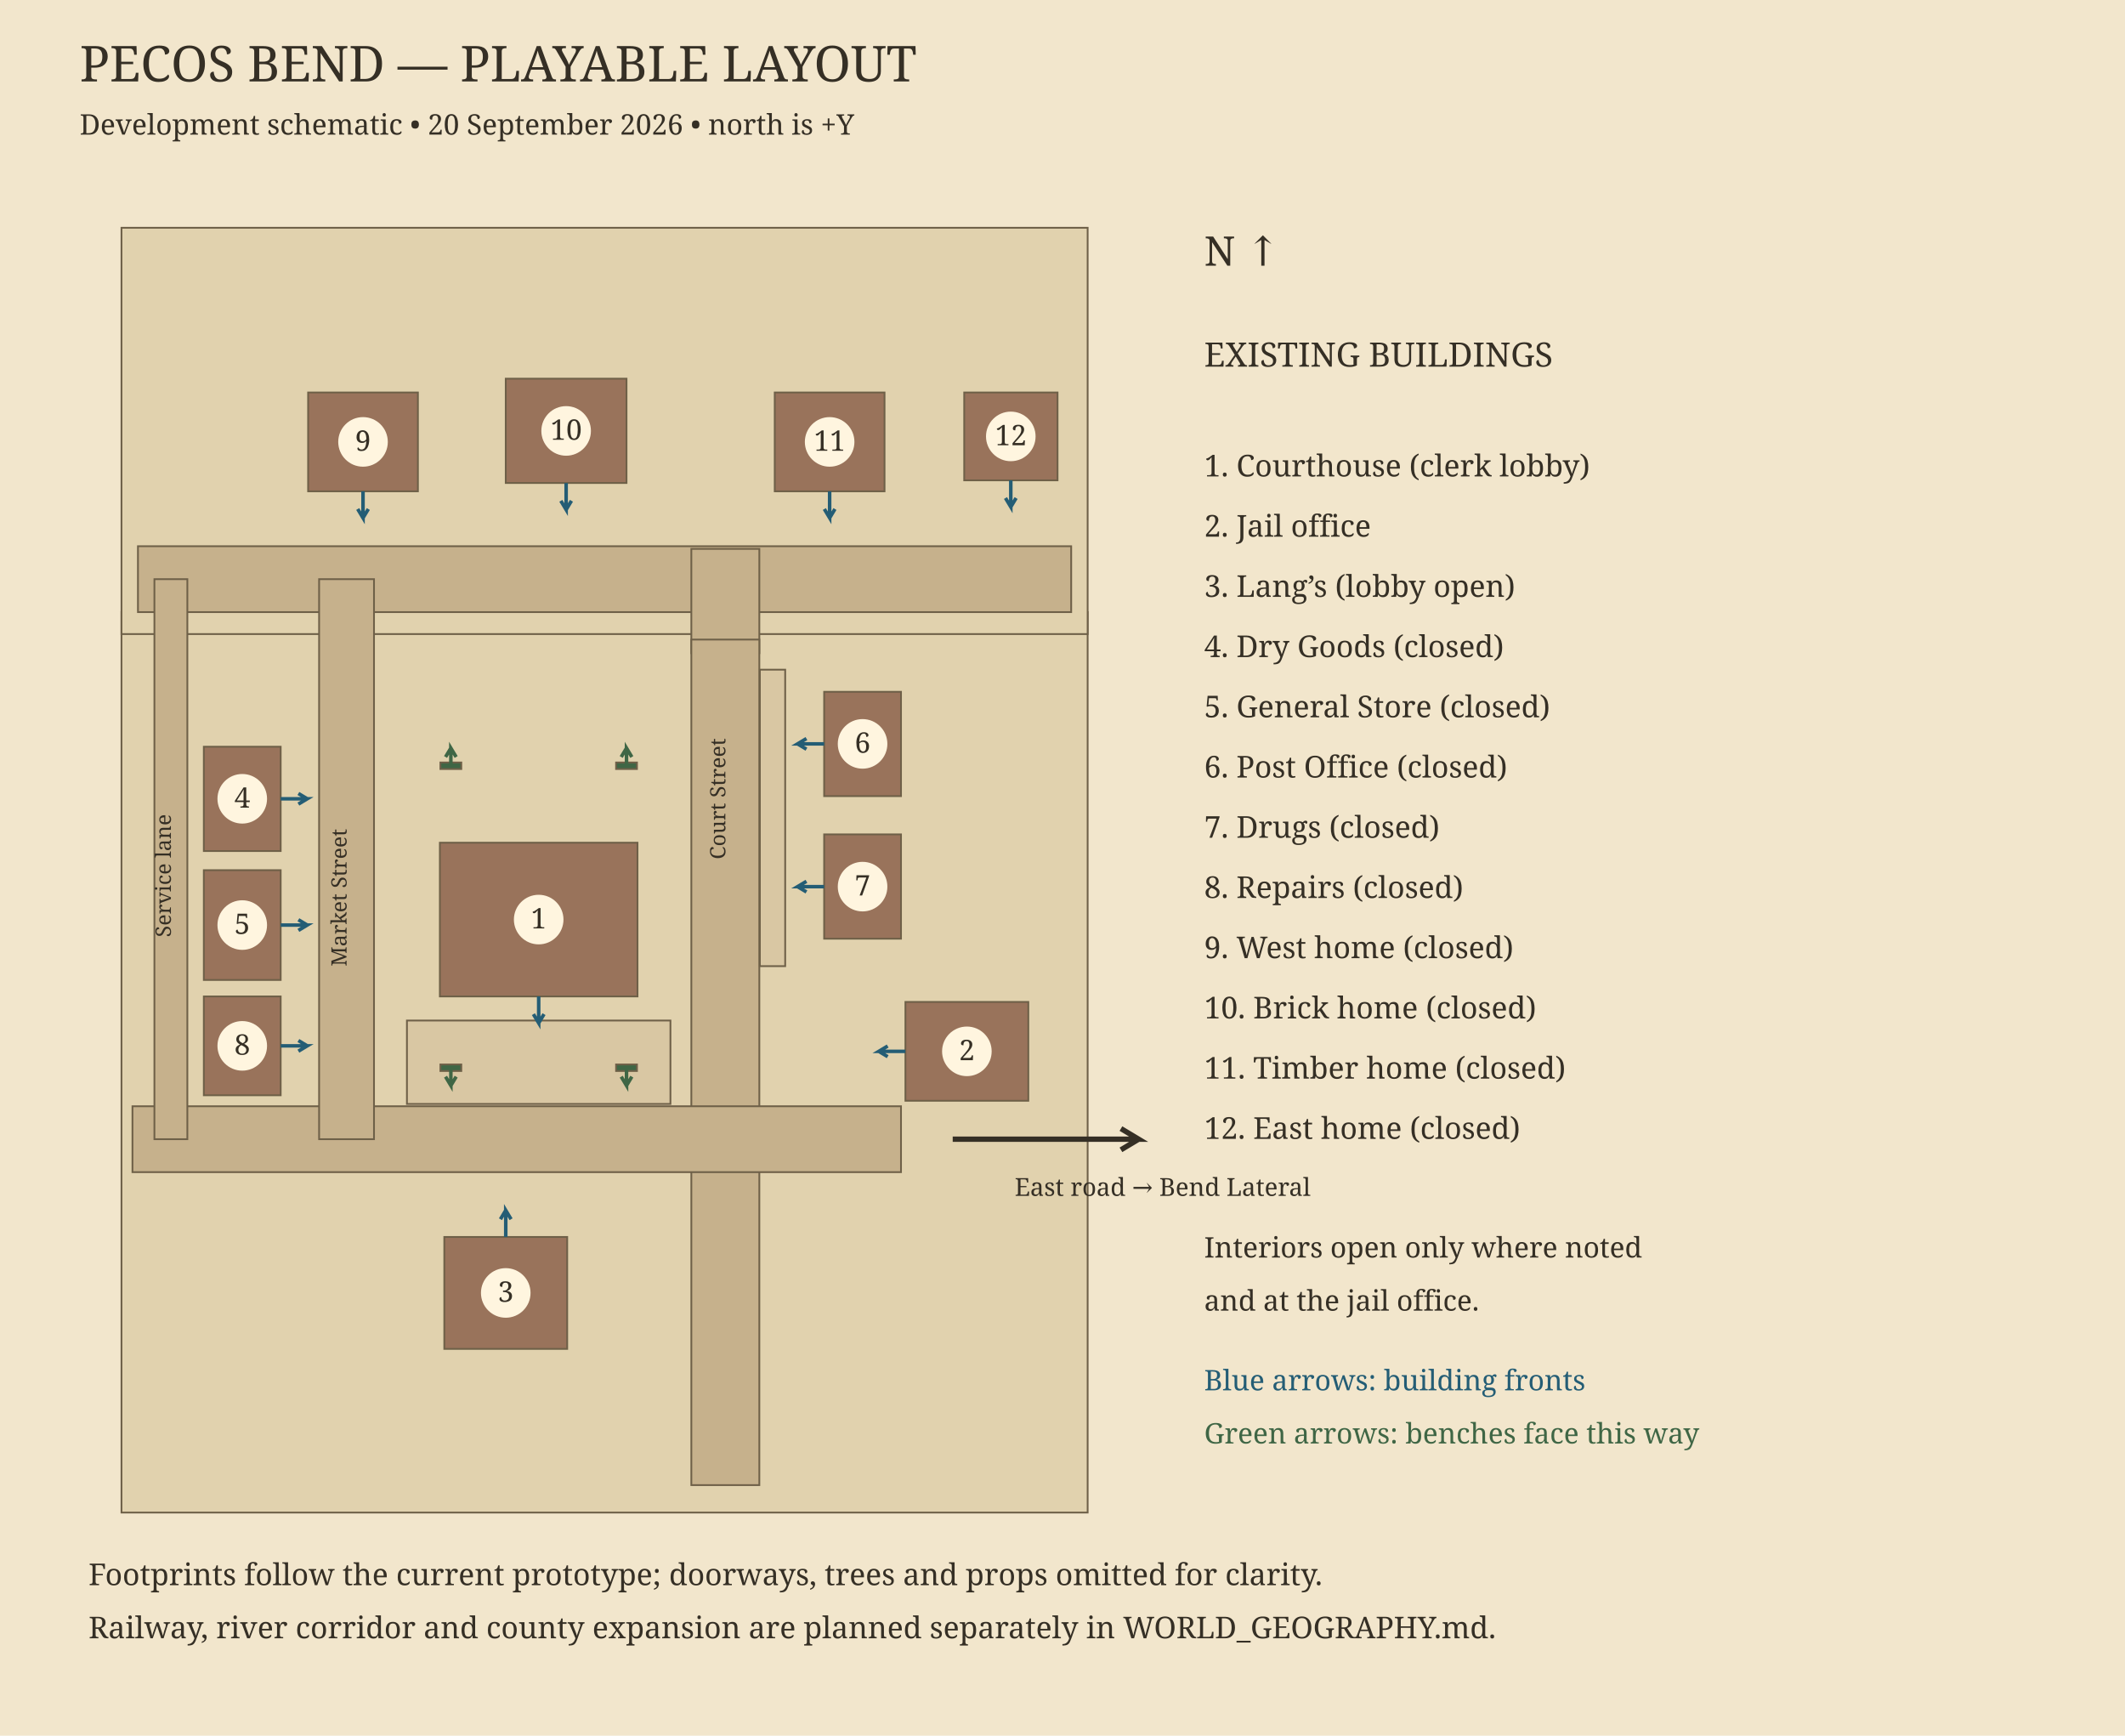
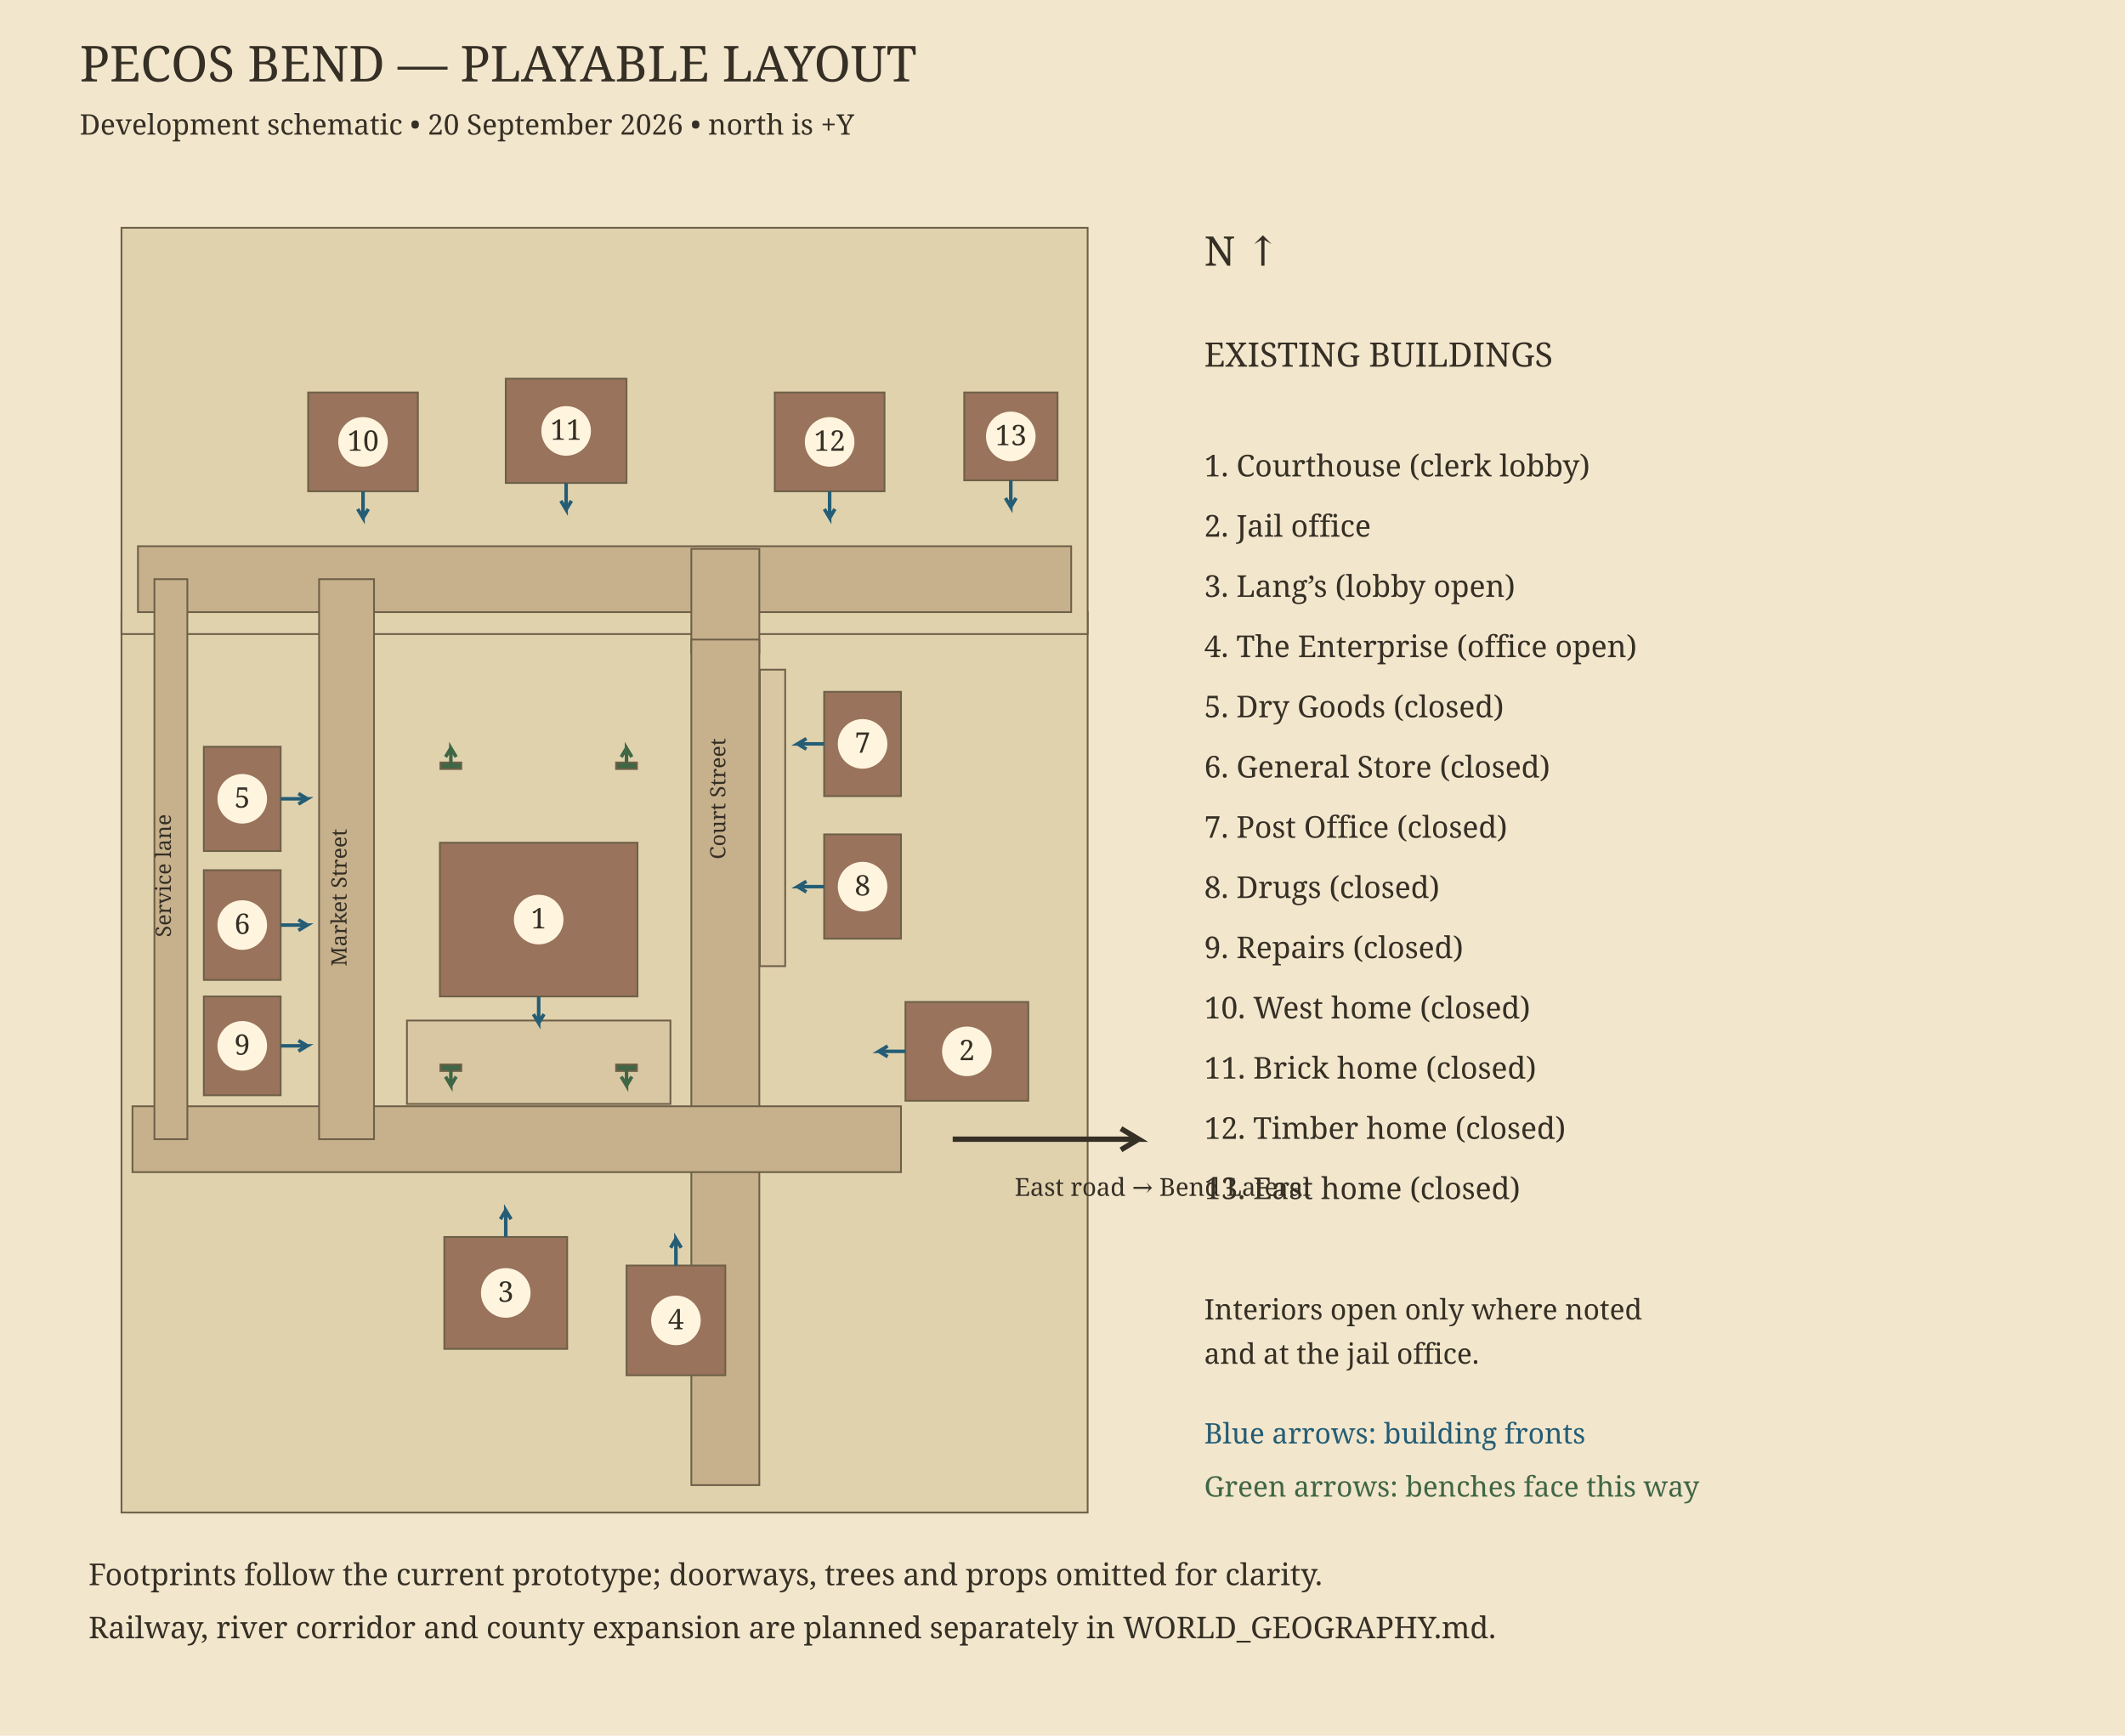
<svg xmlns="http://www.w3.org/2000/svg" width="1200" height="980" viewBox="0 0 1200 980">
  <rect width="1200" height="980" fill="#f2e6cc" />
  <g font-family="Georgia, serif" fill="#352f25">
    <text x="45" y="46" font-size="28">PECOS BEND — PLAYABLE LAYOUT</text>
    <text x="45" y="76" font-size="16">Development schematic • 20 September 2026 • north is +Y</text>
    <rect x="68.6" y="345.6" width="545.6" height="508.4" fill="#e1d2ae" stroke="#6e6048" />
    <rect x="68.6" y="128.6" width="545.6" height="229.4" fill="#e1d2ae" stroke="#6e6048" />
    <rect x="77.9" y="308.4" width="527.0" height="37.2" fill="#c6b18c" stroke="#6e6048" />
    <rect x="390.4" y="309.9" width="38.4" height="58.9" fill="#c6b18c" stroke="#6e6048" />
    <rect x="390.4" y="361.1" width="38.4" height="477.4" fill="#c6b18c" stroke="#6e6048" />
    <rect x="74.8" y="624.6" width="434.0" height="37.2" fill="#c6b18c" stroke="#6e6048" />
    <rect x="180.2" y="327.0" width="31.0" height="316.2" fill="#c6b18c" stroke="#6e6048" />
    <rect x="87.2" y="327.0" width="18.6" height="316.2" fill="#c6b18c" stroke="#6e6048" />
    <rect x="429.1" y="378.1" width="14.3" height="167.4" fill="#d9c7a3" stroke="#6e6048" />
    <rect x="229.8" y="576.2" width="148.8" height="47.1" fill="#d9c7a3" stroke="#6e6048" />
    <rect x="248.4" y="475.8" width="111.6" height="86.8" fill="#99735b" stroke="#6e6048" />
    <path d="M 304.2 562.6 L 304.2 577.6 l -3 -5 M 304.2 577.6 l 3 -5" fill="none" stroke="#245d75" stroke-width="2" />
    <circle cx="304.2" cy="519.2" r="14" fill="#fff5df" />
    <text x="304.2" y="524.2" text-anchor="middle" font-size="16">1</text>
    <text x="680" y="269" font-size="17">1. Courthouse (clerk lobby)</text>
    <rect x="511.3" y="565.7" width="69.4" height="55.8" fill="#99735b" stroke="#6e6048" />
    <path d="M 511.28 593.6 L 496.28 593.6 l 5 -3 M 496.28 593.6 l 5 3" fill="none" stroke="#245d75" stroke-width="2" />
    <circle cx="546.0" cy="593.6" r="14" fill="#fff5df" />
    <text x="546.0" y="598.6" text-anchor="middle" font-size="16">2</text>
    <text x="680" y="303" font-size="17">2. Jail office</text>
    <rect x="250.9" y="698.4" width="69.4" height="63.2" fill="#99735b" stroke="#6e6048" />
    <path d="M 285.6 698.38 L 285.6 683.38 l 3 5 M 285.6 683.38 l -3 5" fill="none" stroke="#245d75" stroke-width="2" />
    <circle cx="285.6" cy="730.0" r="14" fill="#fff5df" />
    <text x="285.6" y="735.0" text-anchor="middle" font-size="16">3</text>
    <text x="680" y="337" font-size="17">3. Lang’s (lobby open)</text>
+     <rect x="353.8" y="714.5" width="55.8" height="62.0" fill="#99735b" stroke="#6e6048" />
+     <path d="M 381.7 714.5 L 381.7 699.5 l 3 5 M 381.7 699.5 l -3 5" fill="none" stroke="#245d75" stroke-width="2" />
+     <circle cx="381.7" cy="745.5" r="14" fill="#fff5df" />
+     <text x="381.7" y="750.5" text-anchor="middle" font-size="16">4</text>
+     <text x="680" y="371" font-size="17">4. The Enterprise (office open)</text>
    <rect x="115.1" y="421.6" width="43.4" height="58.9" fill="#99735b" stroke="#6e6048" />
    <path d="M 158.5 451.0 L 173.5 451.0 l -5 3 M 173.5 451.0 l -5 -3" fill="none" stroke="#245d75" stroke-width="2" />
    <circle cx="136.8" cy="451.0" r="14" fill="#fff5df" />
-     <text x="136.8" y="456.0" text-anchor="middle" font-size="16">4</text>
-     <text x="680" y="371" font-size="17">4. Dry Goods (closed)</text>
+     <text x="136.8" y="456.0" text-anchor="middle" font-size="16">5</text>
+     <text x="680" y="405" font-size="17">5. Dry Goods (closed)</text>
    <rect x="115.1" y="491.3" width="43.4" height="62.0" fill="#99735b" stroke="#6e6048" />
    <path d="M 158.5 522.3 L 173.5 522.3 l -5 3 M 173.5 522.3 l -5 -3" fill="none" stroke="#245d75" stroke-width="2" />
    <circle cx="136.8" cy="522.3" r="14" fill="#fff5df" />
-     <text x="136.8" y="527.3" text-anchor="middle" font-size="16">5</text>
-     <text x="680" y="405" font-size="17">5. General Store (closed)</text>
+     <text x="136.8" y="527.3" text-anchor="middle" font-size="16">6</text>
+     <text x="680" y="439" font-size="17">6. General Store (closed)</text>
    <rect x="465.4" y="390.6" width="43.4" height="58.9" fill="#99735b" stroke="#6e6048" />
    <path d="M 465.4 420.0 L 450.4 420.0 l 5 -3 M 450.4 420.0 l 5 3" fill="none" stroke="#245d75" stroke-width="2" />
    <circle cx="487.1" cy="420.0" r="14" fill="#fff5df" />
-     <text x="487.1" y="425.0" text-anchor="middle" font-size="16">6</text>
-     <text x="680" y="439" font-size="17">6. Post Office (closed)</text>
+     <text x="487.1" y="425.0" text-anchor="middle" font-size="16">7</text>
+     <text x="680" y="473" font-size="17">7. Post Office (closed)</text>
    <rect x="465.4" y="471.1" width="43.4" height="58.9" fill="#99735b" stroke="#6e6048" />
    <path d="M 465.4 500.6 L 450.4 500.6 l 5 -3 M 450.4 500.6 l 5 3" fill="none" stroke="#245d75" stroke-width="2" />
    <circle cx="487.1" cy="500.6" r="14" fill="#fff5df" />
-     <text x="487.1" y="505.6" text-anchor="middle" font-size="16">7</text>
-     <text x="680" y="473" font-size="17">7. Drugs (closed)</text>
+     <text x="487.1" y="505.6" text-anchor="middle" font-size="16">8</text>
+     <text x="680" y="507" font-size="17">8. Drugs (closed)</text>
    <rect x="115.1" y="562.6" width="43.4" height="55.8" fill="#99735b" stroke="#6e6048" />
    <path d="M 158.5 590.5 L 173.5 590.5 l -5 3 M 173.5 590.5 l -5 -3" fill="none" stroke="#245d75" stroke-width="2" />
    <circle cx="136.8" cy="590.5" r="14" fill="#fff5df" />
-     <text x="136.8" y="595.5" text-anchor="middle" font-size="16">8</text>
-     <text x="680" y="507" font-size="17">8. Repairs (closed)</text>
+     <text x="136.8" y="595.5" text-anchor="middle" font-size="16">9</text>
+     <text x="680" y="541" font-size="17">9. Repairs (closed)</text>
    <rect x="174.0" y="221.6" width="62.0" height="55.8" fill="#99735b" stroke="#6e6048" />
    <path d="M 205.0 277.4 L 205.0 292.4 l -3 -5 M 205.0 292.4 l 3 -5" fill="none" stroke="#245d75" stroke-width="2" />
    <circle cx="205.0" cy="249.5" r="14" fill="#fff5df" />
-     <text x="205.0" y="254.5" text-anchor="middle" font-size="16">9</text>
-     <text x="680" y="541" font-size="17">9. West home (closed)</text>
+     <text x="205.0" y="254.5" text-anchor="middle" font-size="16">10</text>
+     <text x="680" y="575" font-size="17">10. West home (closed)</text>
    <rect x="285.6" y="213.8" width="68.2" height="58.9" fill="#99735b" stroke="#6e6048" />
    <path d="M 319.7 272.75 L 319.7 287.75 l -3 -5 M 319.7 287.75 l 3 -5" fill="none" stroke="#245d75" stroke-width="2" />
    <circle cx="319.7" cy="243.3" r="14" fill="#fff5df" />
-     <text x="319.7" y="248.3" text-anchor="middle" font-size="16">10</text>
-     <text x="680" y="575" font-size="17">10. Brick home (closed)</text>
+     <text x="319.7" y="248.3" text-anchor="middle" font-size="16">11</text>
+     <text x="680" y="609" font-size="17">11. Brick home (closed)</text>
    <rect x="437.5" y="221.6" width="62.0" height="55.8" fill="#99735b" stroke="#6e6048" />
    <path d="M 468.5 277.4 L 468.5 292.4 l -3 -5 M 468.5 292.4 l 3 -5" fill="none" stroke="#245d75" stroke-width="2" />
    <circle cx="468.5" cy="249.5" r="14" fill="#fff5df" />
-     <text x="468.5" y="254.5" text-anchor="middle" font-size="16">11</text>
-     <text x="680" y="609" font-size="17">11. Timber home (closed)</text>
+     <text x="468.5" y="254.5" text-anchor="middle" font-size="16">12</text>
+     <text x="680" y="643" font-size="17">12. Timber home (closed)</text>
    <rect x="544.5" y="221.6" width="52.7" height="49.6" fill="#99735b" stroke="#6e6048" />
    <path d="M 570.8 271.2 L 570.8 286.2 l -3 -5 M 570.8 286.2 l 3 -5" fill="none" stroke="#245d75" stroke-width="2" />
    <circle cx="570.8" cy="246.4" r="14" fill="#fff5df" />
-     <text x="570.8" y="251.4" text-anchor="middle" font-size="16">12</text>
-     <text x="680" y="643" font-size="17">12. East home (closed)</text>
+     <text x="570.8" y="251.4" text-anchor="middle" font-size="16">13</text>
+     <text x="680" y="677" font-size="17">13. East home (closed)</text>
    <rect x="248.7" y="601.0" width="11.8" height="3.7" fill="#3f6645" stroke="#6e6048" />
    <path d="M 254.6 602.9 L 254.6 612.9 l -3 -5 M 254.6 612.9 l 3 -5" fill="none" stroke="#3f6645" stroke-width="2" />
    <rect x="248.7" y="430.5" width="11.8" height="3.7" fill="#3f6645" stroke="#6e6048" />
    <path d="M 254.6 432.4 L 254.6 422.4 l 3 5 M 254.6 422.4 l -3 5" fill="none" stroke="#3f6645" stroke-width="2" />
    <rect x="347.9" y="601.0" width="11.8" height="3.7" fill="#3f6645" stroke="#6e6048" />
    <path d="M 353.8 602.9 L 353.8 612.9 l -3 -5 M 353.8 612.9 l 3 -5" fill="none" stroke="#3f6645" stroke-width="2" />
    <rect x="347.9" y="430.5" width="11.8" height="3.7" fill="#3f6645" stroke="#6e6048" />
    <path d="M 353.8 432.4 L 353.8 422.4 l 3 5 M 353.8 422.4 l -3 5" fill="none" stroke="#3f6645" stroke-width="2" />
    <text x="195.7" y="506.8" text-anchor="middle" font-size="12" transform="rotate(-90 195.7 506.8)">Market Street</text>
    <text x="96.5" y="494.4" text-anchor="middle" font-size="12" transform="rotate(-90 96.5 494.4)">Service lane</text>
    <text x="409.6" y="451.0" text-anchor="middle" font-size="12" transform="rotate(-90 409.6 451.0)">Court Street</text>
    <text x="680" y="150" font-size="23">N ↑</text>
    <text x="680" y="207" font-size="19">EXISTING BUILDINGS</text>
-     <text x="680" y="710" font-size="16">Interiors open only where noted</text>
-     <text x="680" y="740" font-size="16">and at the jail office.</text>
-     <text x="680" y="785" font-size="16" fill="#245d75">Blue arrows: building fronts</text>
-     <text x="680" y="815" font-size="16" fill="#3f6645">Green arrows: benches face this way</text>
+     <text x="680" y="745" font-size="16">Interiors open only where noted</text>
+     <text x="680" y="770" font-size="16">and at the jail office.</text>
+     <text x="680" y="815" font-size="16" fill="#245d75">Blue arrows: building fronts</text>
+     <text x="680" y="845" font-size="16" fill="#3f6645">Green arrows: benches face this way</text>
    <path d="M 538.0 643.2 H 643.0 l -10 -6 m 10 6 l -10 6" fill="none" stroke="#352f25" stroke-width="3" />
    <text x="573.0" y="675.2" font-size="14">East road → Bend Lateral</text>
    <text x="50" y="895" font-size="17">Footprints follow the current prototype; doorways, trees and props omitted for clarity.</text>
    <text x="50" y="925" font-size="17">Railway, river corridor and county expansion are planned separately in WORLD_GEOGRAPHY.md.</text>
  </g>
</svg>
